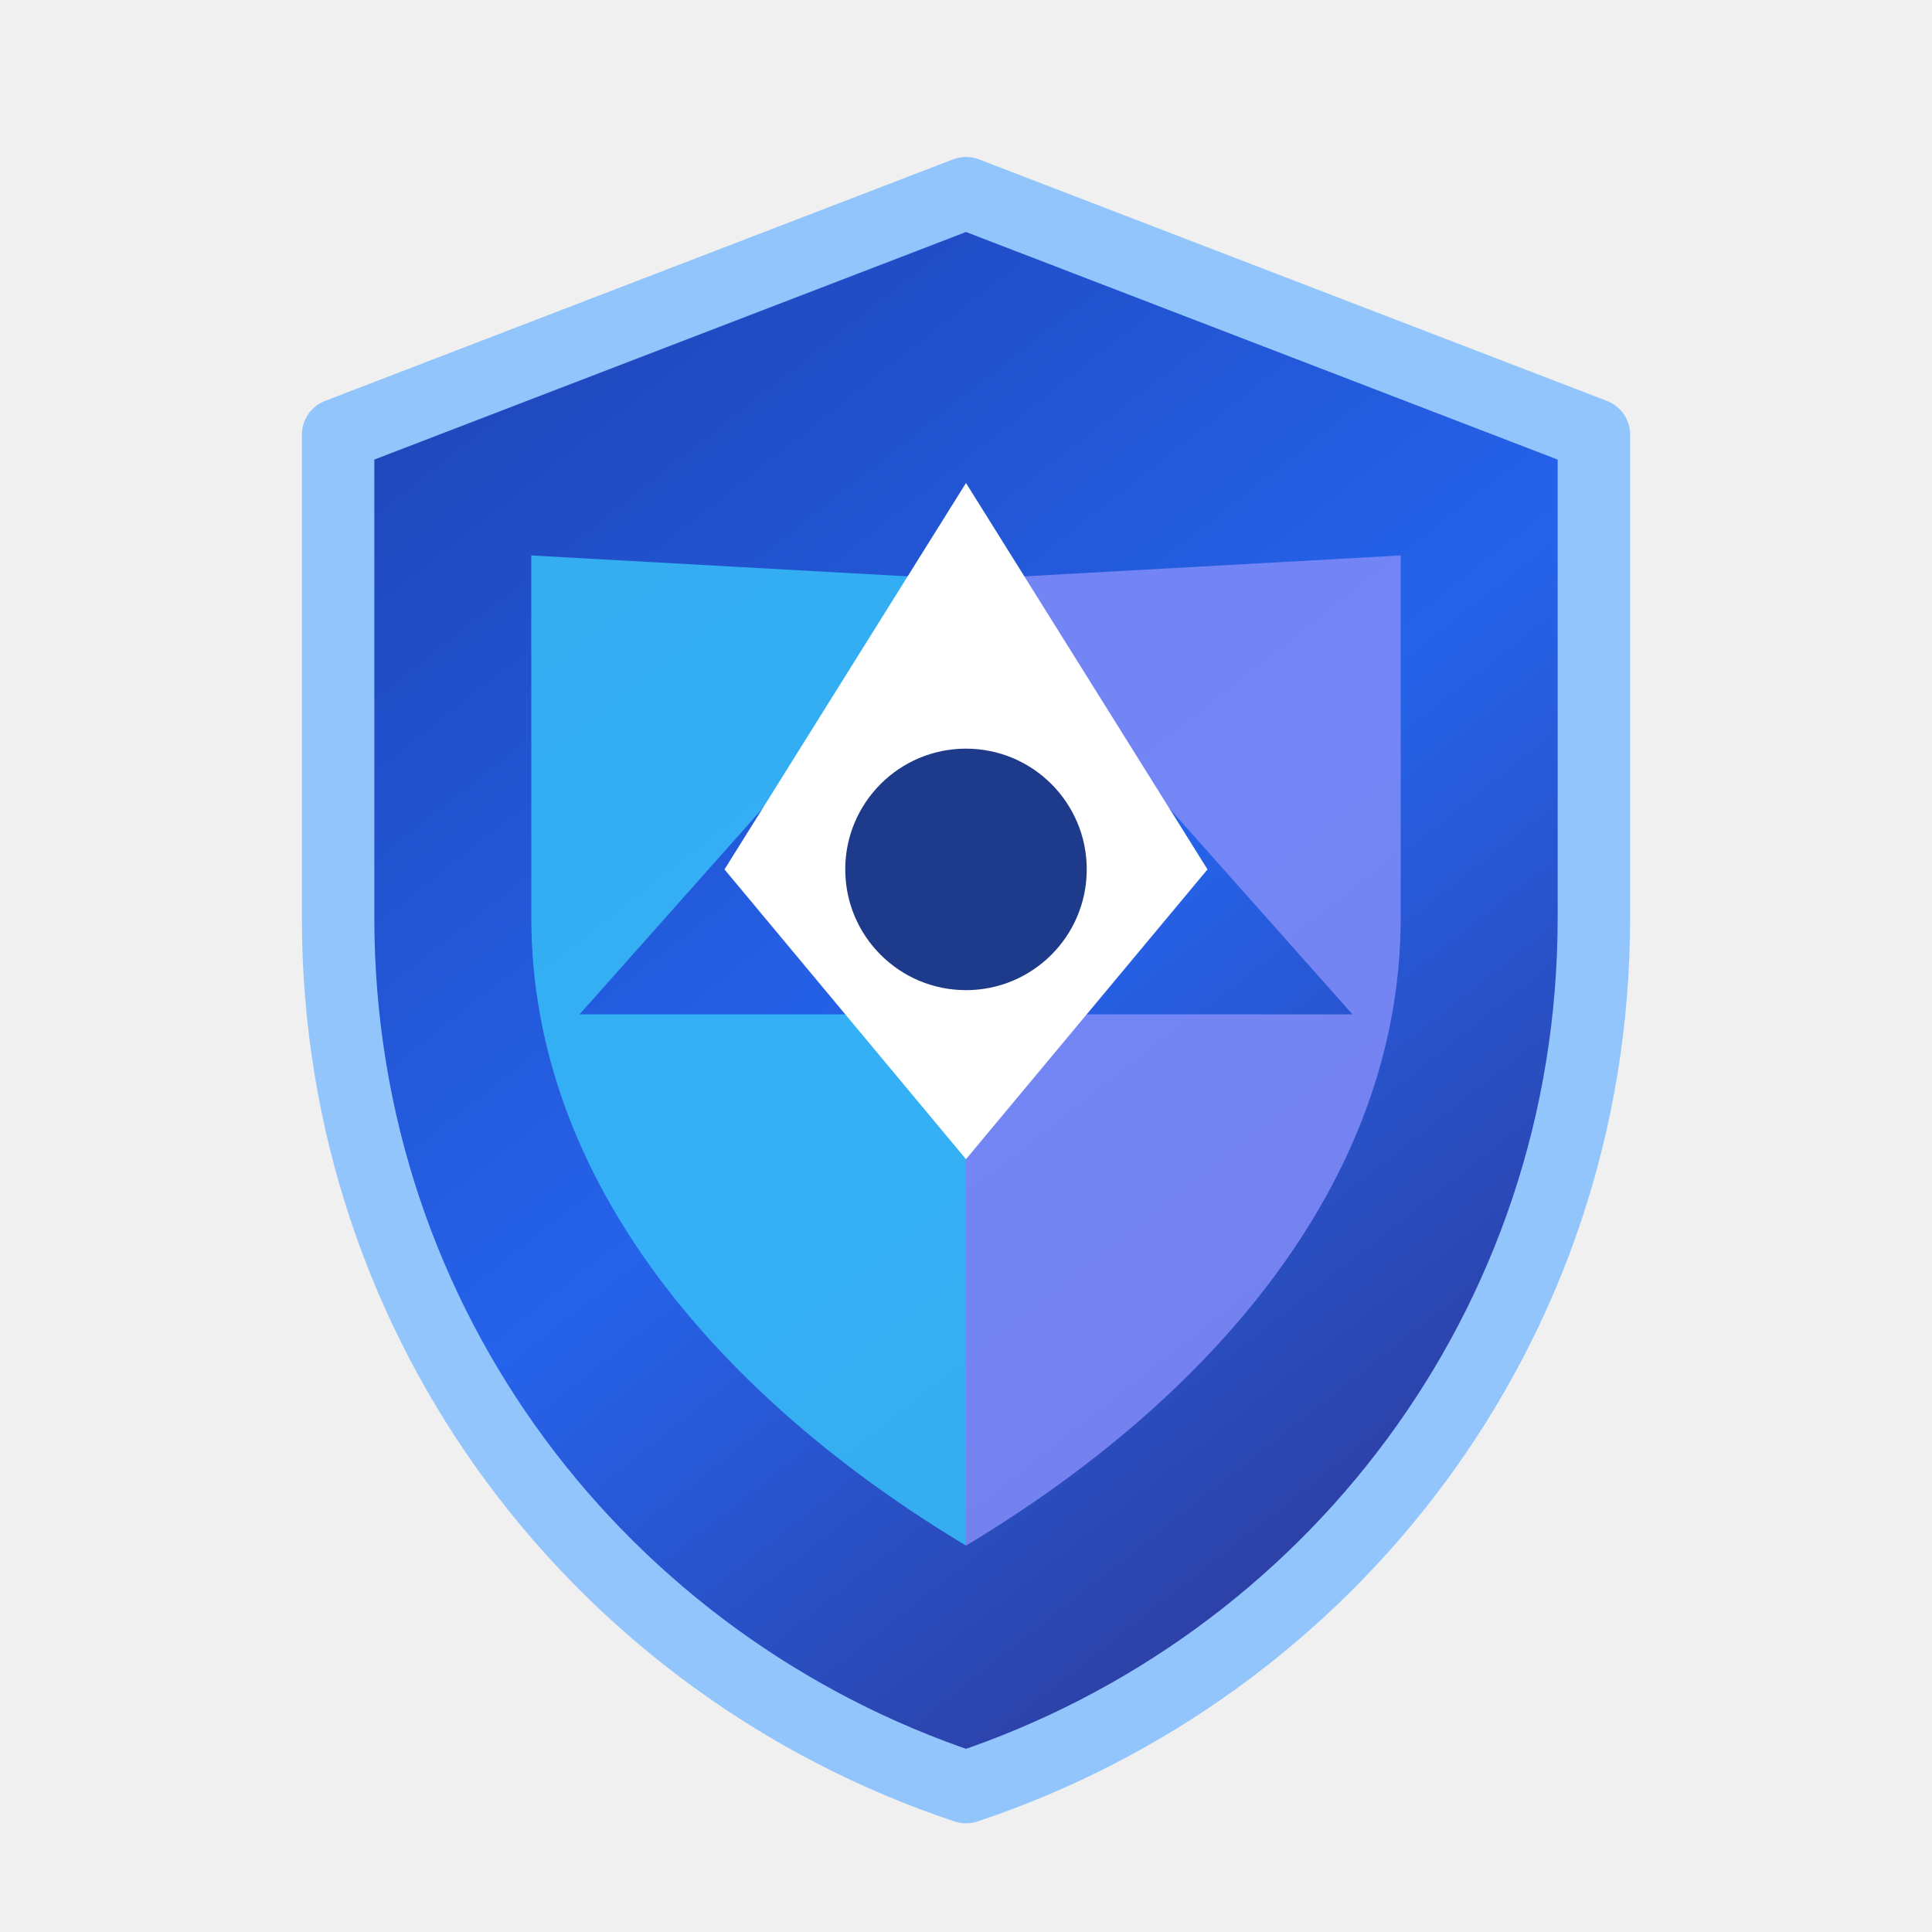
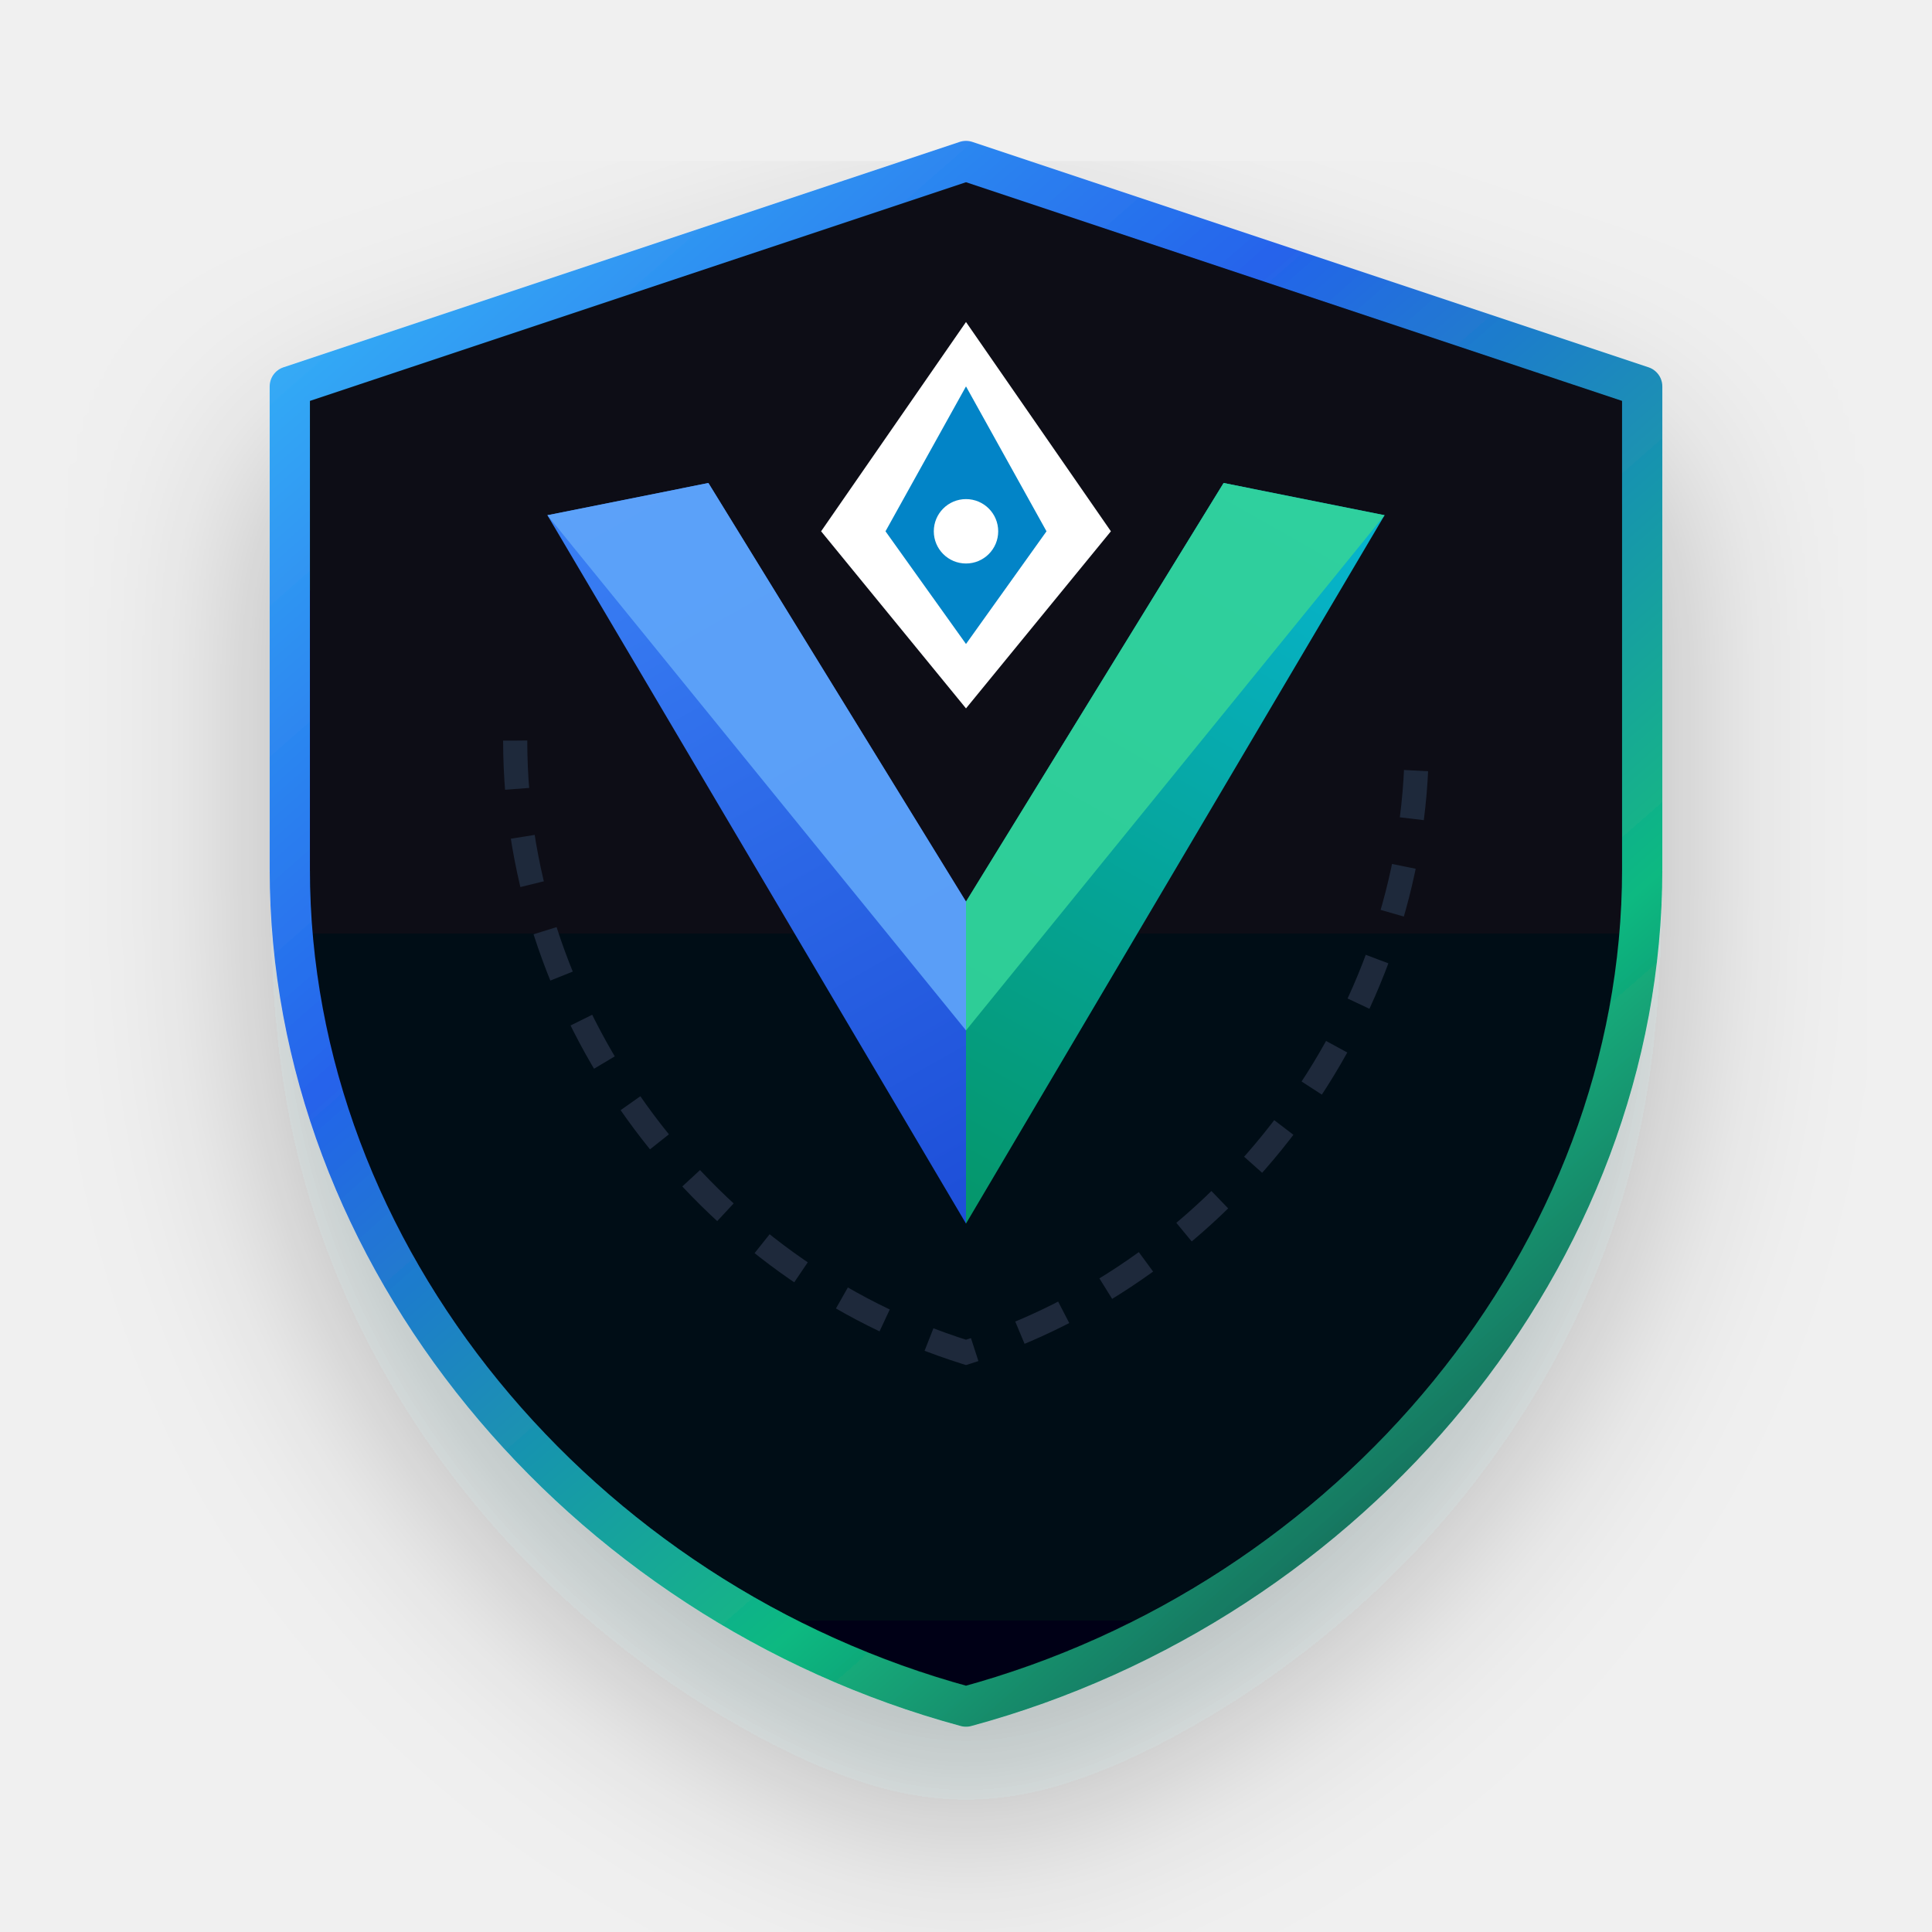
- <svg xmlns="http://www.w3.org/2000/svg" width="512" height="512" viewBox="0 0 40 40" fill="none">
-   <path d="M20 4L7 9V19C7 27.5 12.5 34.5 20 37C27.5 34.5 33 27.5 33 19V9L20 4Z" fill="url(#shieldGrad)" stroke="#93C5FD" stroke-width="1.5" stroke-linejoin="round" />
-   <path d="M20 12L12 21H20V32C15 29 11 24.5 11 19V11.5L20 12Z" fill="#38BDF8" fill-opacity="0.85" />
-   <path d="M20 12L28 21H20V32C25 29 29 24.5 29 19V11.5L20 12Z" fill="#818CF8" fill-opacity="0.85" />
-   <polygon points="20,10 25,18 20,24 15,18" fill="#FFFFFF" />
-   <circle cx="20" cy="18" r="2.5" fill="#1E3A8A" />
+ <svg xmlns="http://www.w3.org/2000/svg" width="512" height="512" viewBox="0 0 120 120" fill="none">
+   <filter id="shieldShadow" x="4" y="4" width="112" height="116" filterUnits="userSpaceOnUse" color-interpolation-filters="sRGB">
+     <feDropShadow dx="0" dy="6" stdDeviation="6" flood-color="#0F172A" flood-opacity="0.25" />
+   </filter>
+   <g filter="url(#shieldShadow)">
+     <path d="M60 10L18 24V54C18 78 36 99.5 60 106C84 99.5 102 78 102 54V24L60 10Z" fill="url(#obsidianGrad)" stroke="url(#borderGlow)" stroke-width="2.5" stroke-linejoin="round" />
+   </g>
+   <path d="M32 46C32 63.5 44 79 60 84C76 79 88 63.5 88 46" stroke="#1E293B" stroke-width="1.5" stroke-dasharray="3 3" />
+   <path d="M34 32L60 76V56L44 30L34 32Z" fill="url(#blueWing)" />
+   <path d="M34 32L44 30L60 56V64L34 32Z" fill="#60A5FA" fill-opacity="0.9" />
+   <path d="M86 32L60 76V56L76 30L86 32Z" fill="url(#emeraldWing)" />
+   <path d="M86 32L76 30L60 56V64L86 32Z" fill="#34D399" fill-opacity="0.9" />
+   <polygon points="60,20 69,33 60,44 51,33" fill="#FFFFFF" />
+   <polygon points="60,24 65,33 60,40 55,33" fill="#0284C7" />
+   <circle cx="60" cy="33" r="2" fill="#FFFFFF" />
  <defs>
-     <linearGradient id="shieldGrad" x1="7" y1="4" x2="33" y2="37" gradientUnits="userSpaceOnUse">
-       <stop stop-color="#1E40AF" />
-       <stop offset="0.5" stop-color="#2563EB" />
-       <stop offset="1" stop-color="#312E81" />
+     <linearGradient id="obsidianGrad" x1="60" y1="10" x2="60" y2="106" gradientUnits="userSpaceOnUse">
+       <stop offset="0%" stop-color="#0B0F19" />
+       <stop offset="100%" stop-color="#020617" />
+     </linearGradient>
+     <linearGradient id="borderGlow" x1="18" y1="10" x2="102" y2="106" gradientUnits="userSpaceOnUse">
+       <stop offset="0%" stop-color="#38BDF8" />
+       <stop offset="35%" stop-color="#2563EB" />
+       <stop offset="70%" stop-color="#10B981" />
+       <stop offset="100%" stop-color="#1E293B" />
+     </linearGradient>
+     <linearGradient id="blueWing" x1="34" y1="30" x2="60" y2="76" gradientUnits="userSpaceOnUse">
+       <stop offset="0%" stop-color="#3B82F6" />
+       <stop offset="100%" stop-color="#1D4ED8" />
+     </linearGradient>
+     <linearGradient id="emeraldWing" x1="86" y1="30" x2="60" y2="76" gradientUnits="userSpaceOnUse">
+       <stop offset="0%" stop-color="#06B6D4" />
+       <stop offset="100%" stop-color="#059669" />
    </linearGradient>
  </defs>
</svg>
